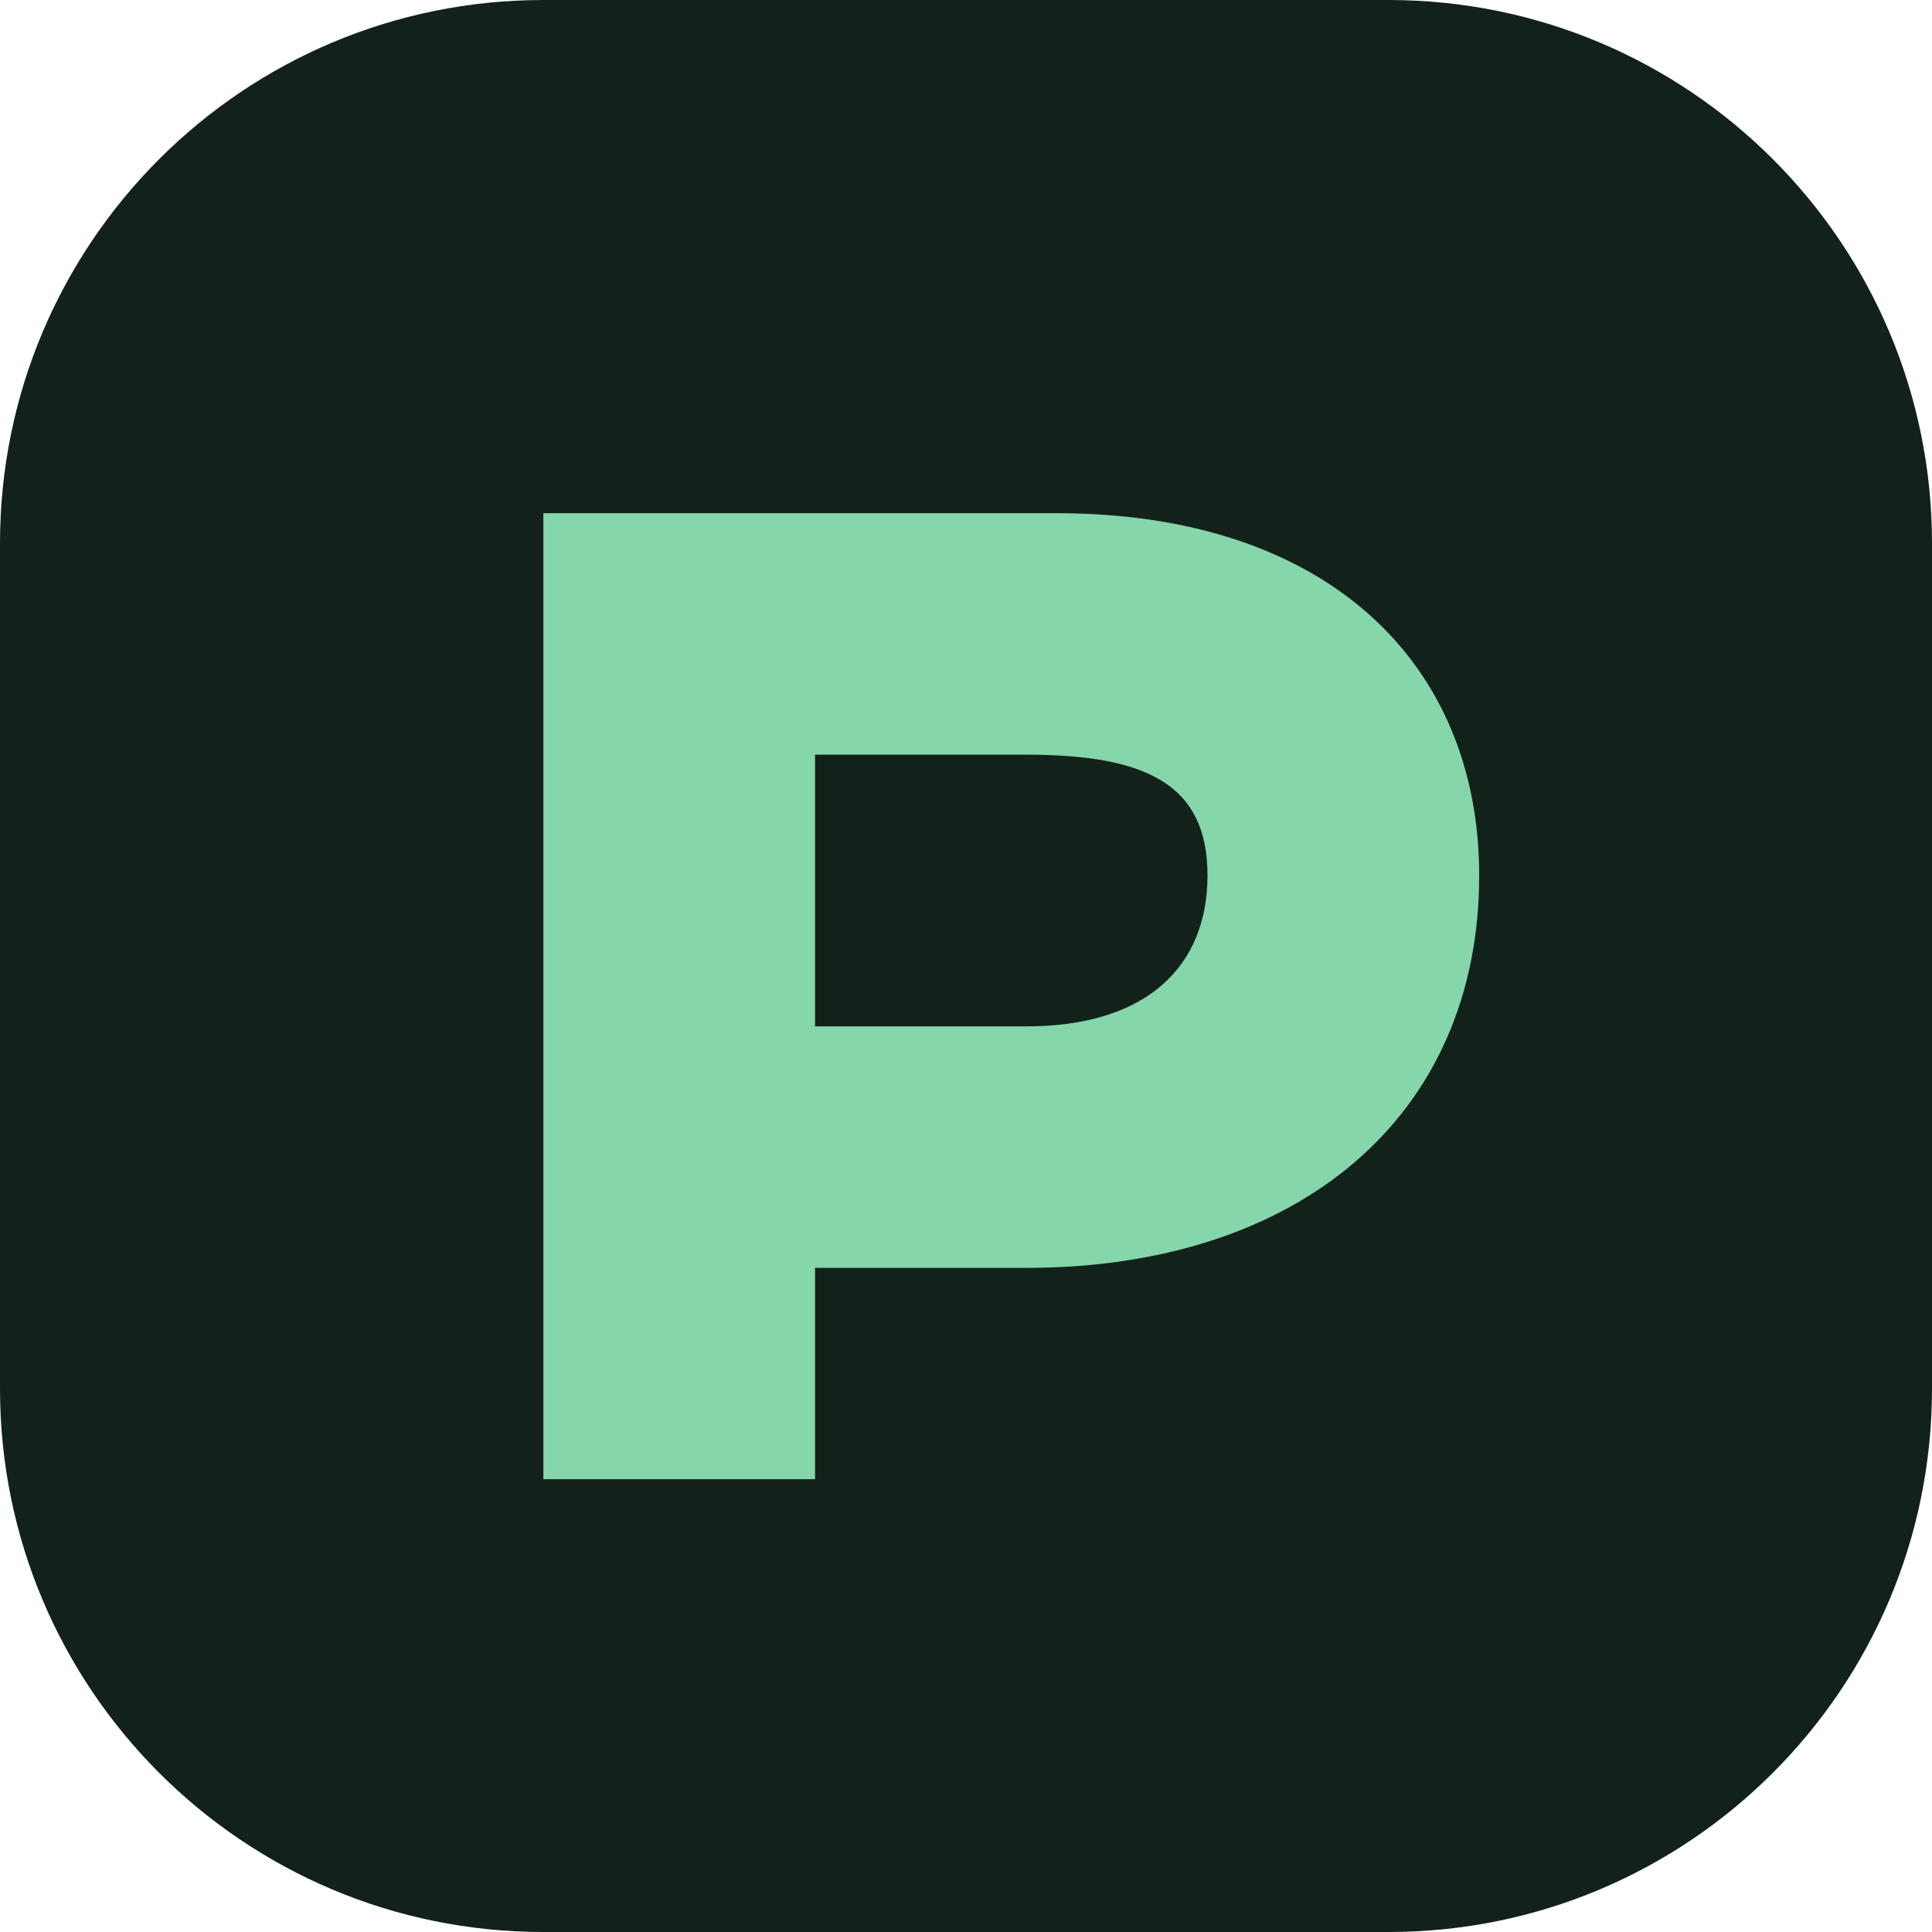
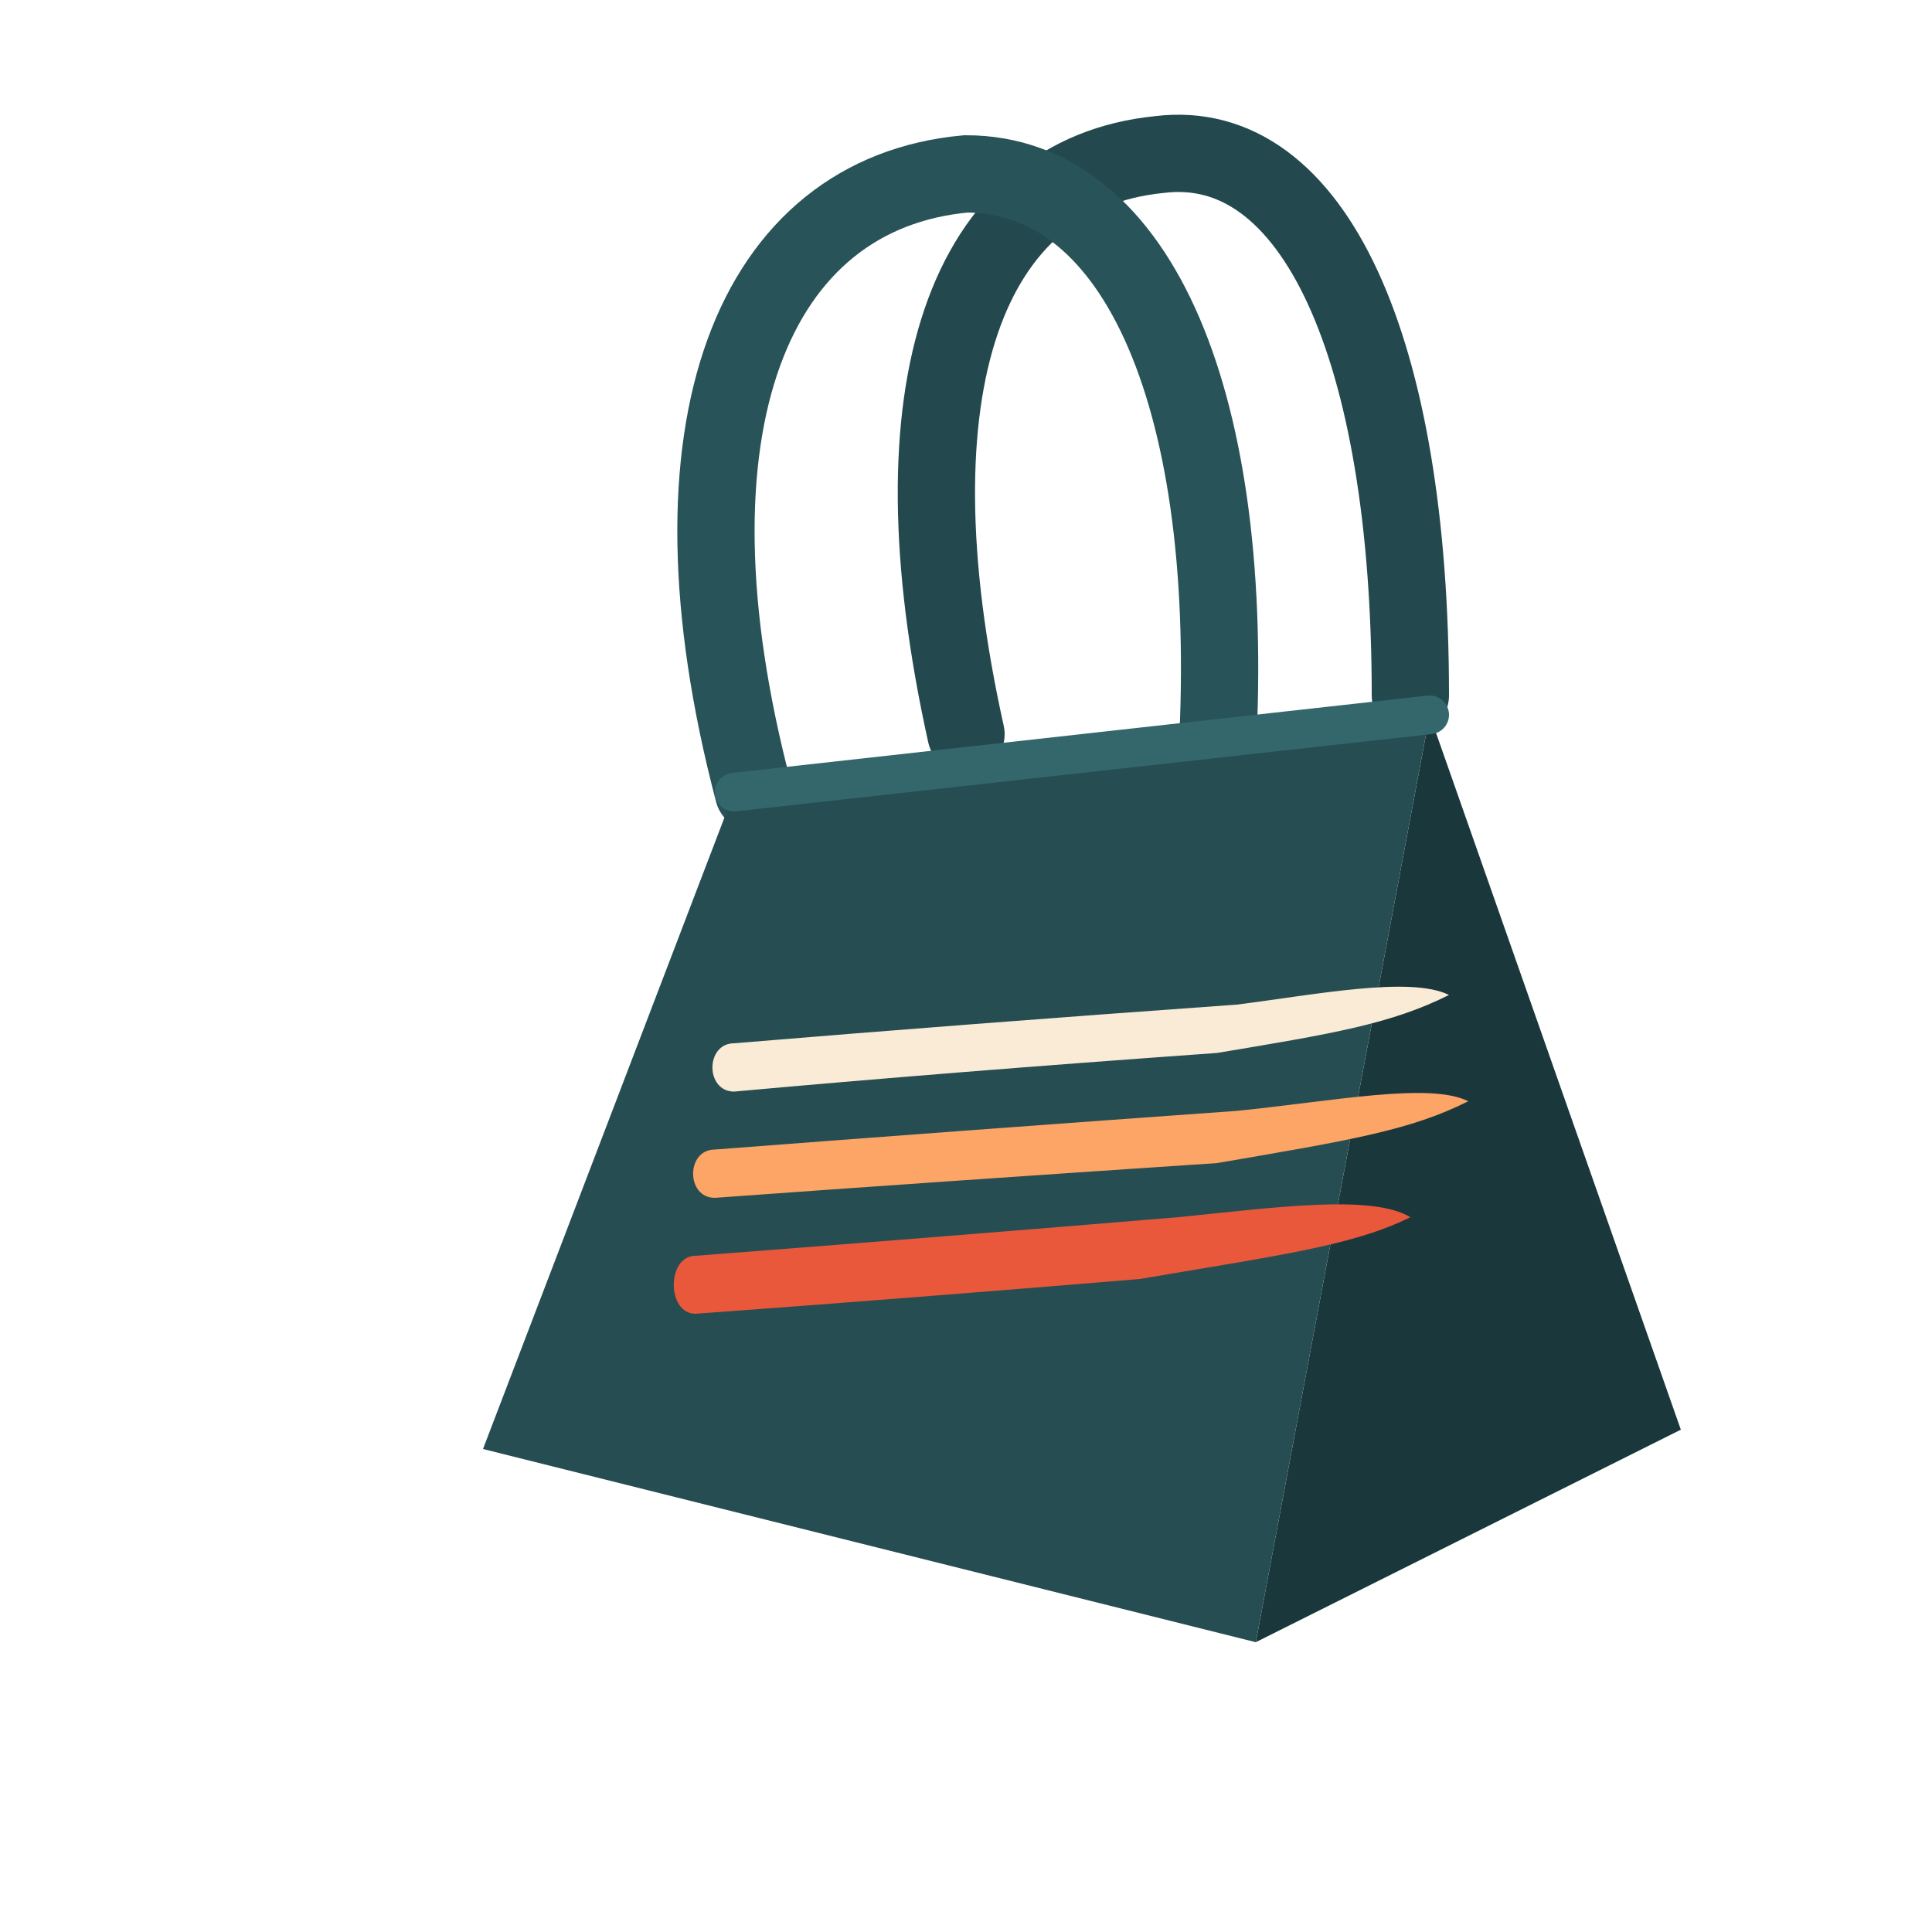
- <svg xmlns="http://www.w3.org/2000/svg" viewBox="0 0 64 64">
-   <rect width="64" height="64" rx="18" fill="#12221b" />
-   <path d="M18 17h17c9 0 14 5 14 12 0 8-6 13-15 13h-7v7h-9V17Zm9 8v9h7c4 0 6-2 6-5s-2-4-6-4h-7Z" fill="#85d6aa" />
+ <svg xmlns="http://www.w3.org/2000/svg" viewBox="0 0 100 100" fill="none">
+   <path d="M 50 38 C 46 20 50 9 60 8 C 68 7 73 18 73 36" stroke="#23494e" stroke-width="4" stroke-linecap="round" fill="none" />
+   <path d="M 39 41 C 34 22 39 10 50 9 C 59 9 64 21 63 39" stroke="#285358" stroke-width="4" stroke-linecap="round" fill="none" />
+   <polygon points="74,37 87,74 65,85" fill="#1a383c" />
+   <polygon points="38,41 74,37 65,85 25,75" fill="#264e52" />
+   <line x1="38" y1="41" x2="74" y2="37" stroke="#33676c" stroke-width="2" stroke-linecap="round" />
+   <path d="M 38 54 Q 50 53 64 52 C 68 51.5 73 50.5 75 51.5 C 72 53 69 53.5 63 54.5 Q 49 55.5 38 56.5 C 36.5 56.5 36.5 54 38 54 Z" fill="#faebd7" />
+   <path d="M 37 59.5 Q 50 58.5 64 57.5 C 69 57 74 56 76 57 C 73 58.5 70 59 63 60.2 Q 48 61.2 37 62 C 35.5 62 35.5 59.5 37 59.5 Z" fill="#fca566" />
+   <path d="M 36 65 Q 49 64 61 63 C 66 62.5 71 61.8 73 63 C 70 64.5 66 65 59 66.2 Q 47 67.2 36 68 C 34.5 68 34.5 65 36 65 Z" fill="#ea583b" />
</svg>
